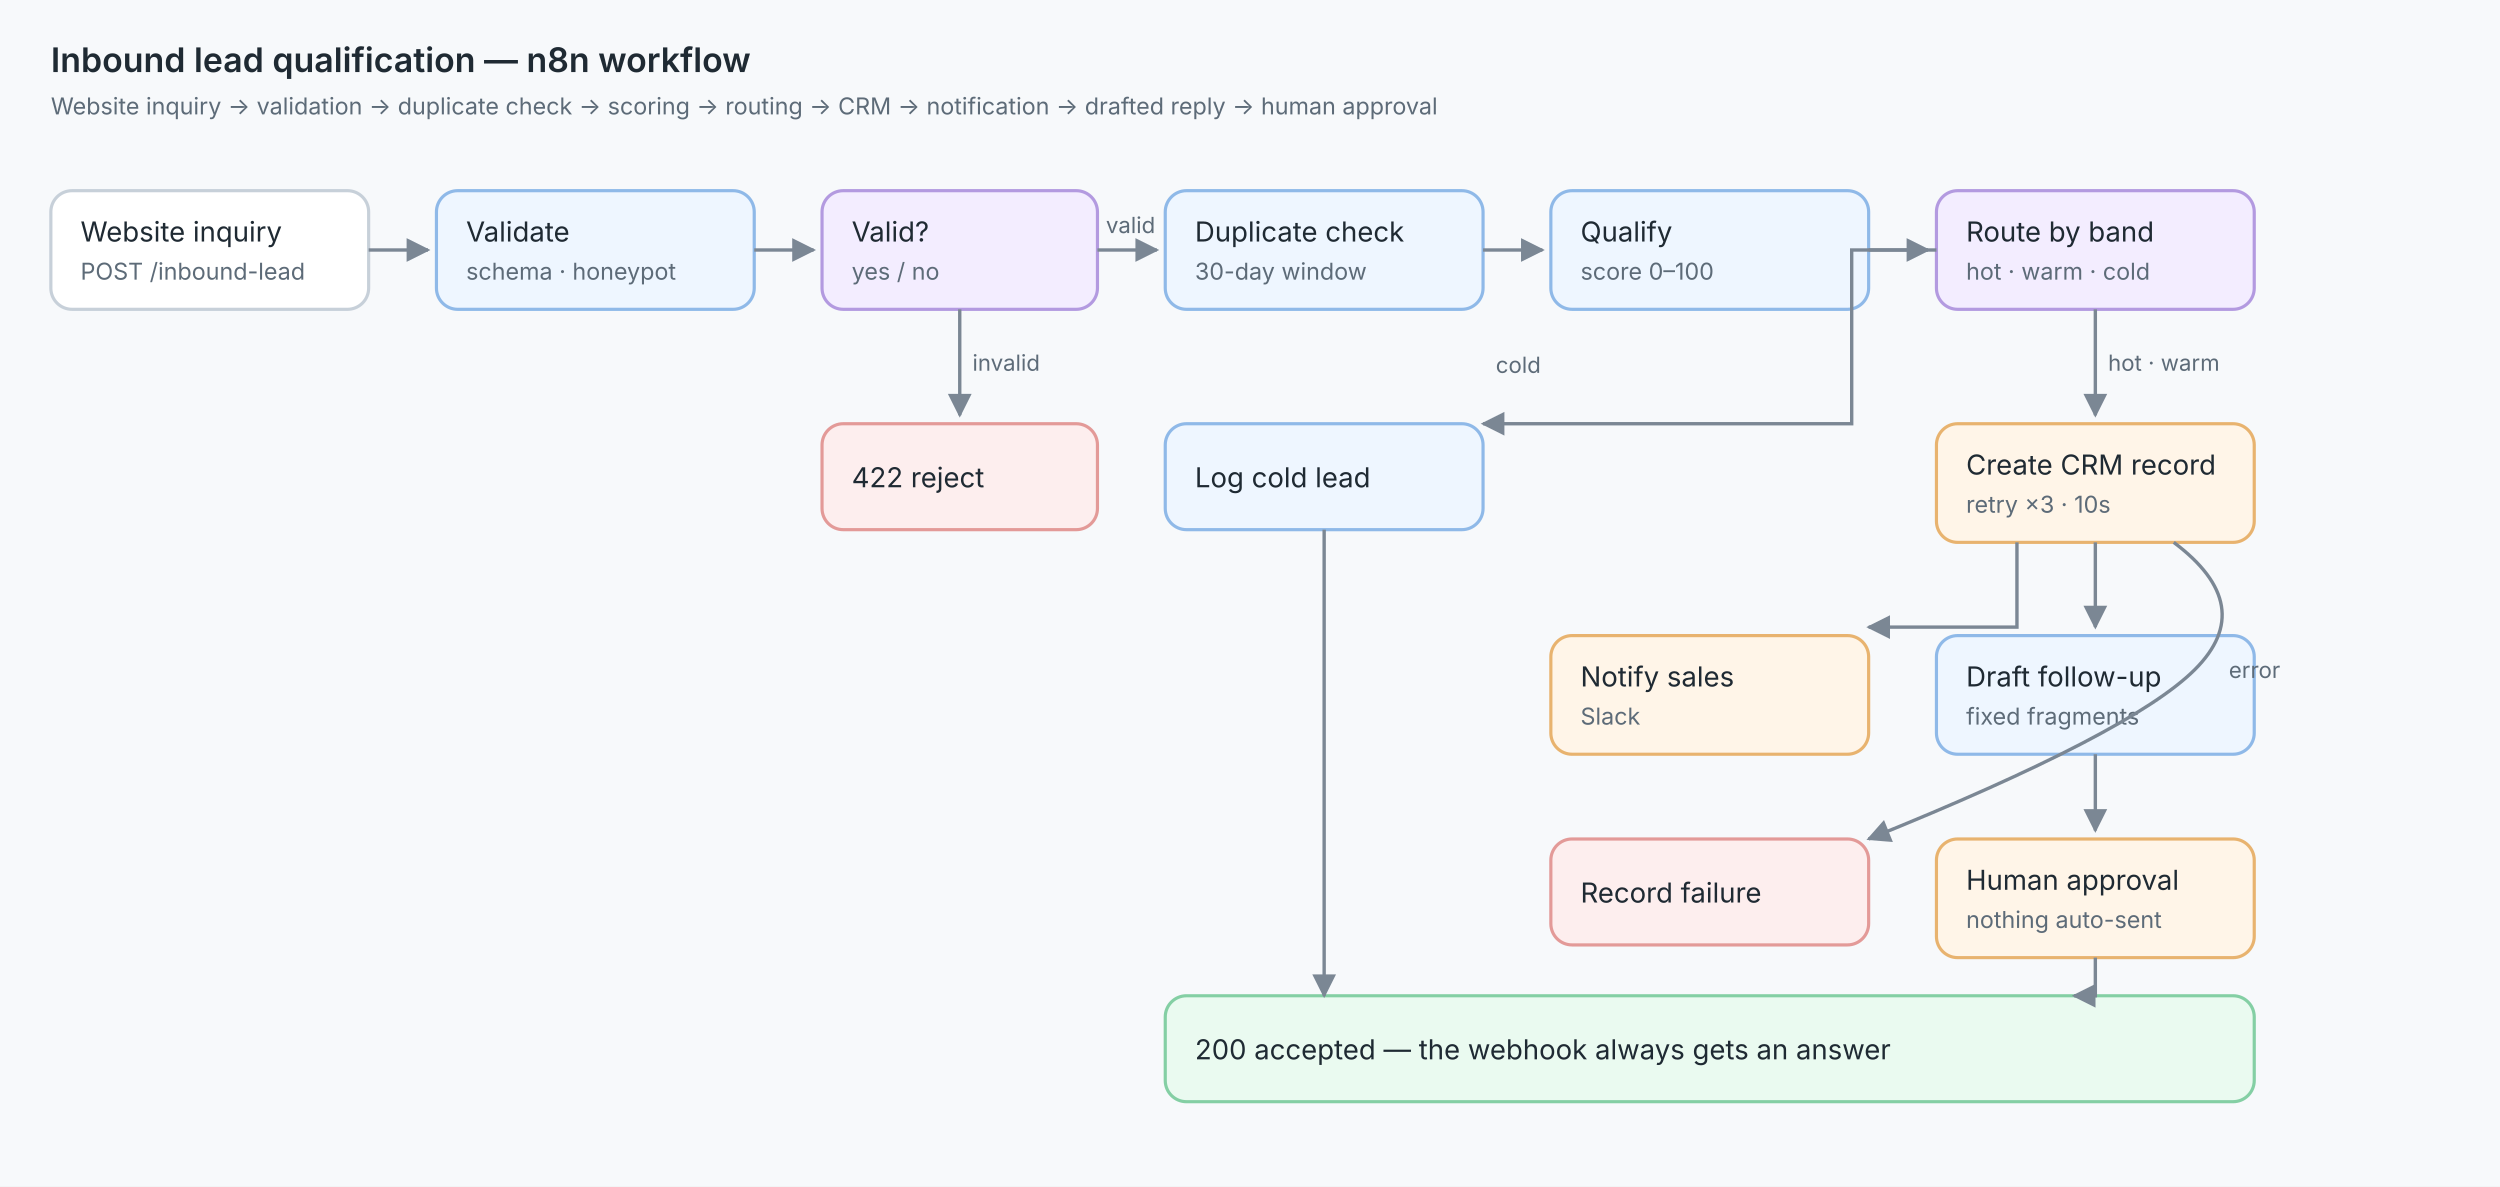
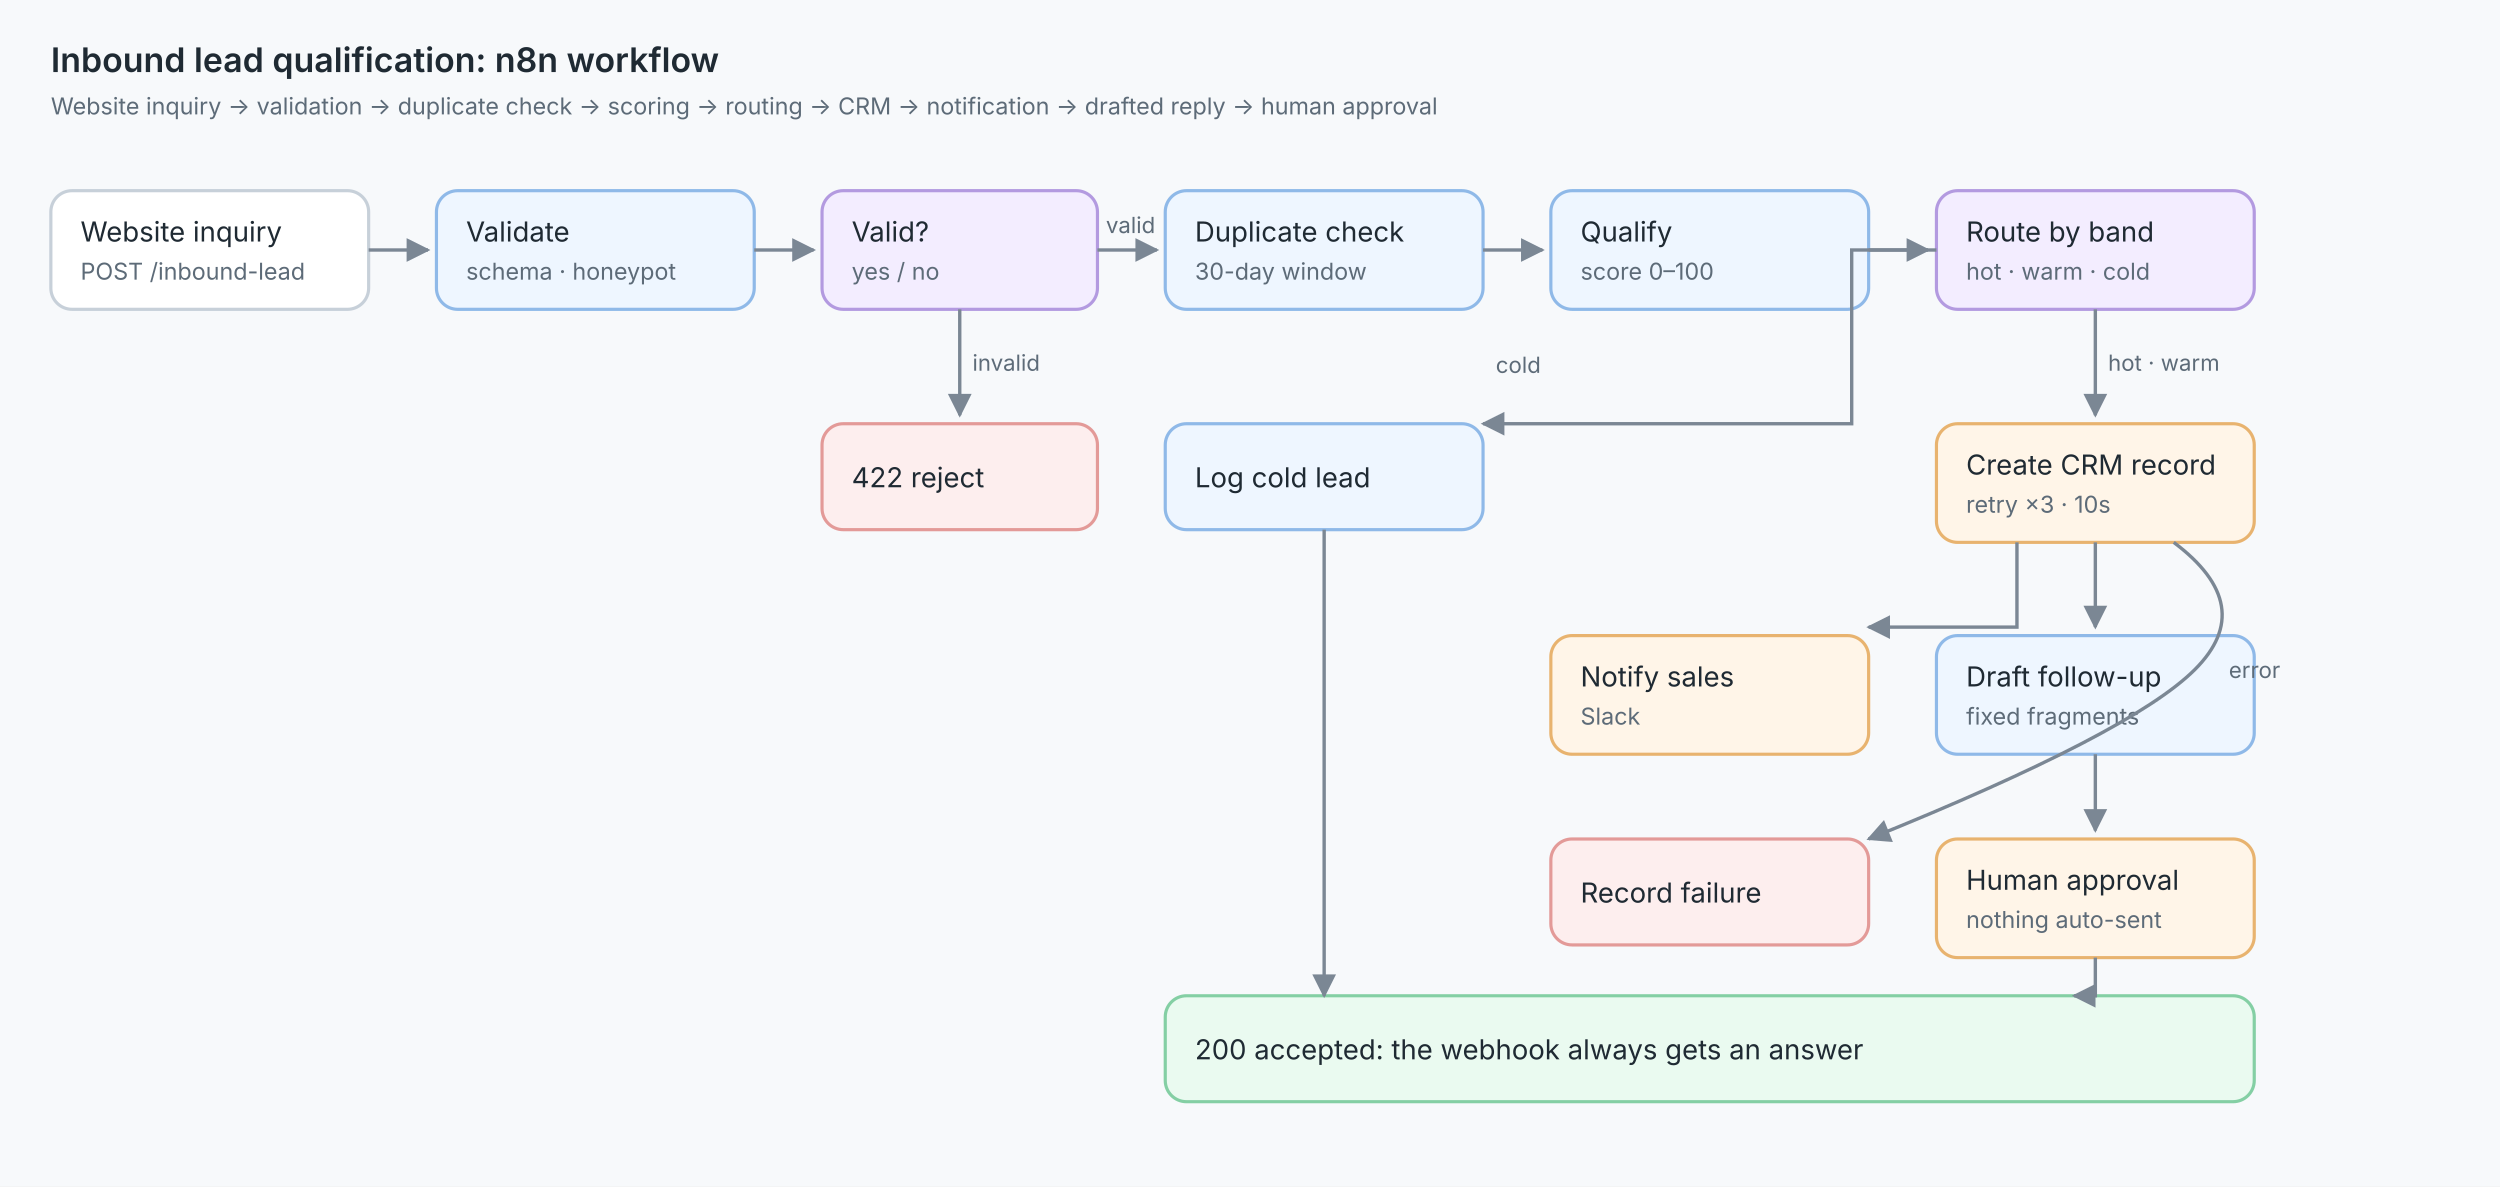
<svg xmlns="http://www.w3.org/2000/svg" viewBox="0 0 1180 560" width="1180" height="560" font-family="Inter, system-ui, sans-serif" role="img" aria-label="Flow: website inquiry, validate, duplicate check, qualify, route by band, CRM, notify, draft, human approval, respond.">
  <defs>
    <marker id="a" viewBox="0 0 10 10" refX="9" refY="5" markerWidth="7" markerHeight="7" orient="auto-start-reverse">
      <path d="M0 0 10 5 0 10z" fill="#7b8794" />
    </marker>
    <style>
      .box{fill:#fff;stroke:#c7d0d9;stroke-width:1.5;rx:10}
      .code{fill:#eef6ff;stroke:#8fb9e8}
      .http{fill:#fff5e8;stroke:#e8b36f}
      .gate{fill:#f3edff;stroke:#b39ae0}
      .end{fill:#eafaf0;stroke:#84cfa4}
      .err{fill:#fdeeee;stroke:#e39a98}
      .t{font-size:13px;fill:#1f2a33}
      .s{font-size:11px;fill:#5d6b78}
      .e{stroke:#7b8794;stroke-width:1.6;fill:none;marker-end:url(#a)}
      .lbl{font-size:10.5px;fill:#5d6b78}
    </style>
  </defs>
  <rect width="1180" height="560" fill="#f7f9fb" />
-   <text x="24" y="34" font-size="16" font-weight="600" fill="#1f2a33">Inbound lead qualification — n8n workflow</text>
+   <text x="24" y="34" font-size="16" font-weight="600" fill="#1f2a33">Inbound lead qualification: n8n workflow</text>
  <text x="24" y="54" class="s">Website inquiry → validation → duplicate check → scoring → routing → CRM → notification → drafted reply → human approval</text>
  <rect class="box" x="24" y="90" width="150" height="56" rx="10" />
  <text class="t" x="38" y="114">Website inquiry</text>
  <text class="s" x="38" y="132">POST /inbound-lead</text>
  <rect class="box code" x="206" y="90" width="150" height="56" rx="10" />
  <text class="t" x="220" y="114">Validate</text>
  <text class="s" x="220" y="132">schema · honeypot</text>
  <rect class="box gate" x="388" y="90" width="130" height="56" rx="10" />
  <text class="t" x="402" y="114">Valid?</text>
  <text class="s" x="402" y="132">yes / no</text>
  <rect class="box err" x="388" y="200" width="130" height="50" rx="10" />
  <text class="t" x="402" y="230">422 reject</text>
  <rect class="box code" x="550" y="90" width="150" height="56" rx="10" />
  <text class="t" x="564" y="114">Duplicate check</text>
  <text class="s" x="564" y="132">30-day window</text>
  <rect class="box code" x="732" y="90" width="150" height="56" rx="10" />
  <text class="t" x="746" y="114">Qualify</text>
  <text class="s" x="746" y="132">score 0–100</text>
  <rect class="box gate" x="914" y="90" width="150" height="56" rx="10" />
  <text class="t" x="928" y="114">Route by band</text>
  <text class="s" x="928" y="132">hot · warm · cold</text>
  <rect class="box http" x="914" y="200" width="150" height="56" rx="10" />
  <text class="t" x="928" y="224">Create CRM record</text>
  <text class="s" x="928" y="242">retry ×3 · 10s</text>
  <rect class="box http" x="732" y="300" width="150" height="56" rx="10" />
  <text class="t" x="746" y="324">Notify sales</text>
  <text class="s" x="746" y="342">Slack</text>
  <rect class="box code" x="914" y="300" width="150" height="56" rx="10" />
  <text class="t" x="928" y="324">Draft follow-up</text>
  <text class="s" x="928" y="342">fixed fragments</text>
  <rect class="box http" x="914" y="396" width="150" height="56" rx="10" />
  <text class="t" x="928" y="420">Human approval</text>
  <text class="s" x="928" y="438">nothing auto-sent</text>
  <rect class="box code" x="550" y="200" width="150" height="50" rx="10" />
  <text class="t" x="564" y="230">Log cold lead</text>
  <rect class="box err" x="732" y="396" width="150" height="50" rx="10" />
  <text class="t" x="746" y="426">Record failure</text>
  <rect class="box end" x="550" y="470" width="514" height="50" rx="10" />
-   <text class="t" x="564" y="500">200 accepted — the webhook always gets an answer</text>
+   <text class="t" x="564" y="500">200 accepted: the webhook always gets an answer</text>
  <path class="e" d="M174 118h28" />
  <path class="e" d="M356 118h28" />
  <path class="e" d="M453 146v50" />
  <text class="lbl" x="459" y="175">invalid</text>
  <path class="e" d="M518 118h28" />
  <text class="lbl" x="522" y="110">valid</text>
  <path class="e" d="M700 118h28" />
  <path class="e" d="M882 118h28" />
  <path class="e" d="M989 146v50" />
  <text class="lbl" x="995" y="175">hot · warm</text>
  <path class="e" d="M914 118h-40v82h-174" />
  <text class="lbl" x="706" y="176">cold</text>
  <path class="e" d="M952 256v40h-70" />
  <path class="e" d="M989 256v40" />
  <path class="e" d="M989 356v36" />
  <path class="e" d="M1026 256q40 30 10 60t-154 80" />
  <text class="lbl" x="1052" y="320">error</text>
  <path class="e" d="M989 452v18h-10" />
  <path class="e" d="M625 250v220" />
</svg>
